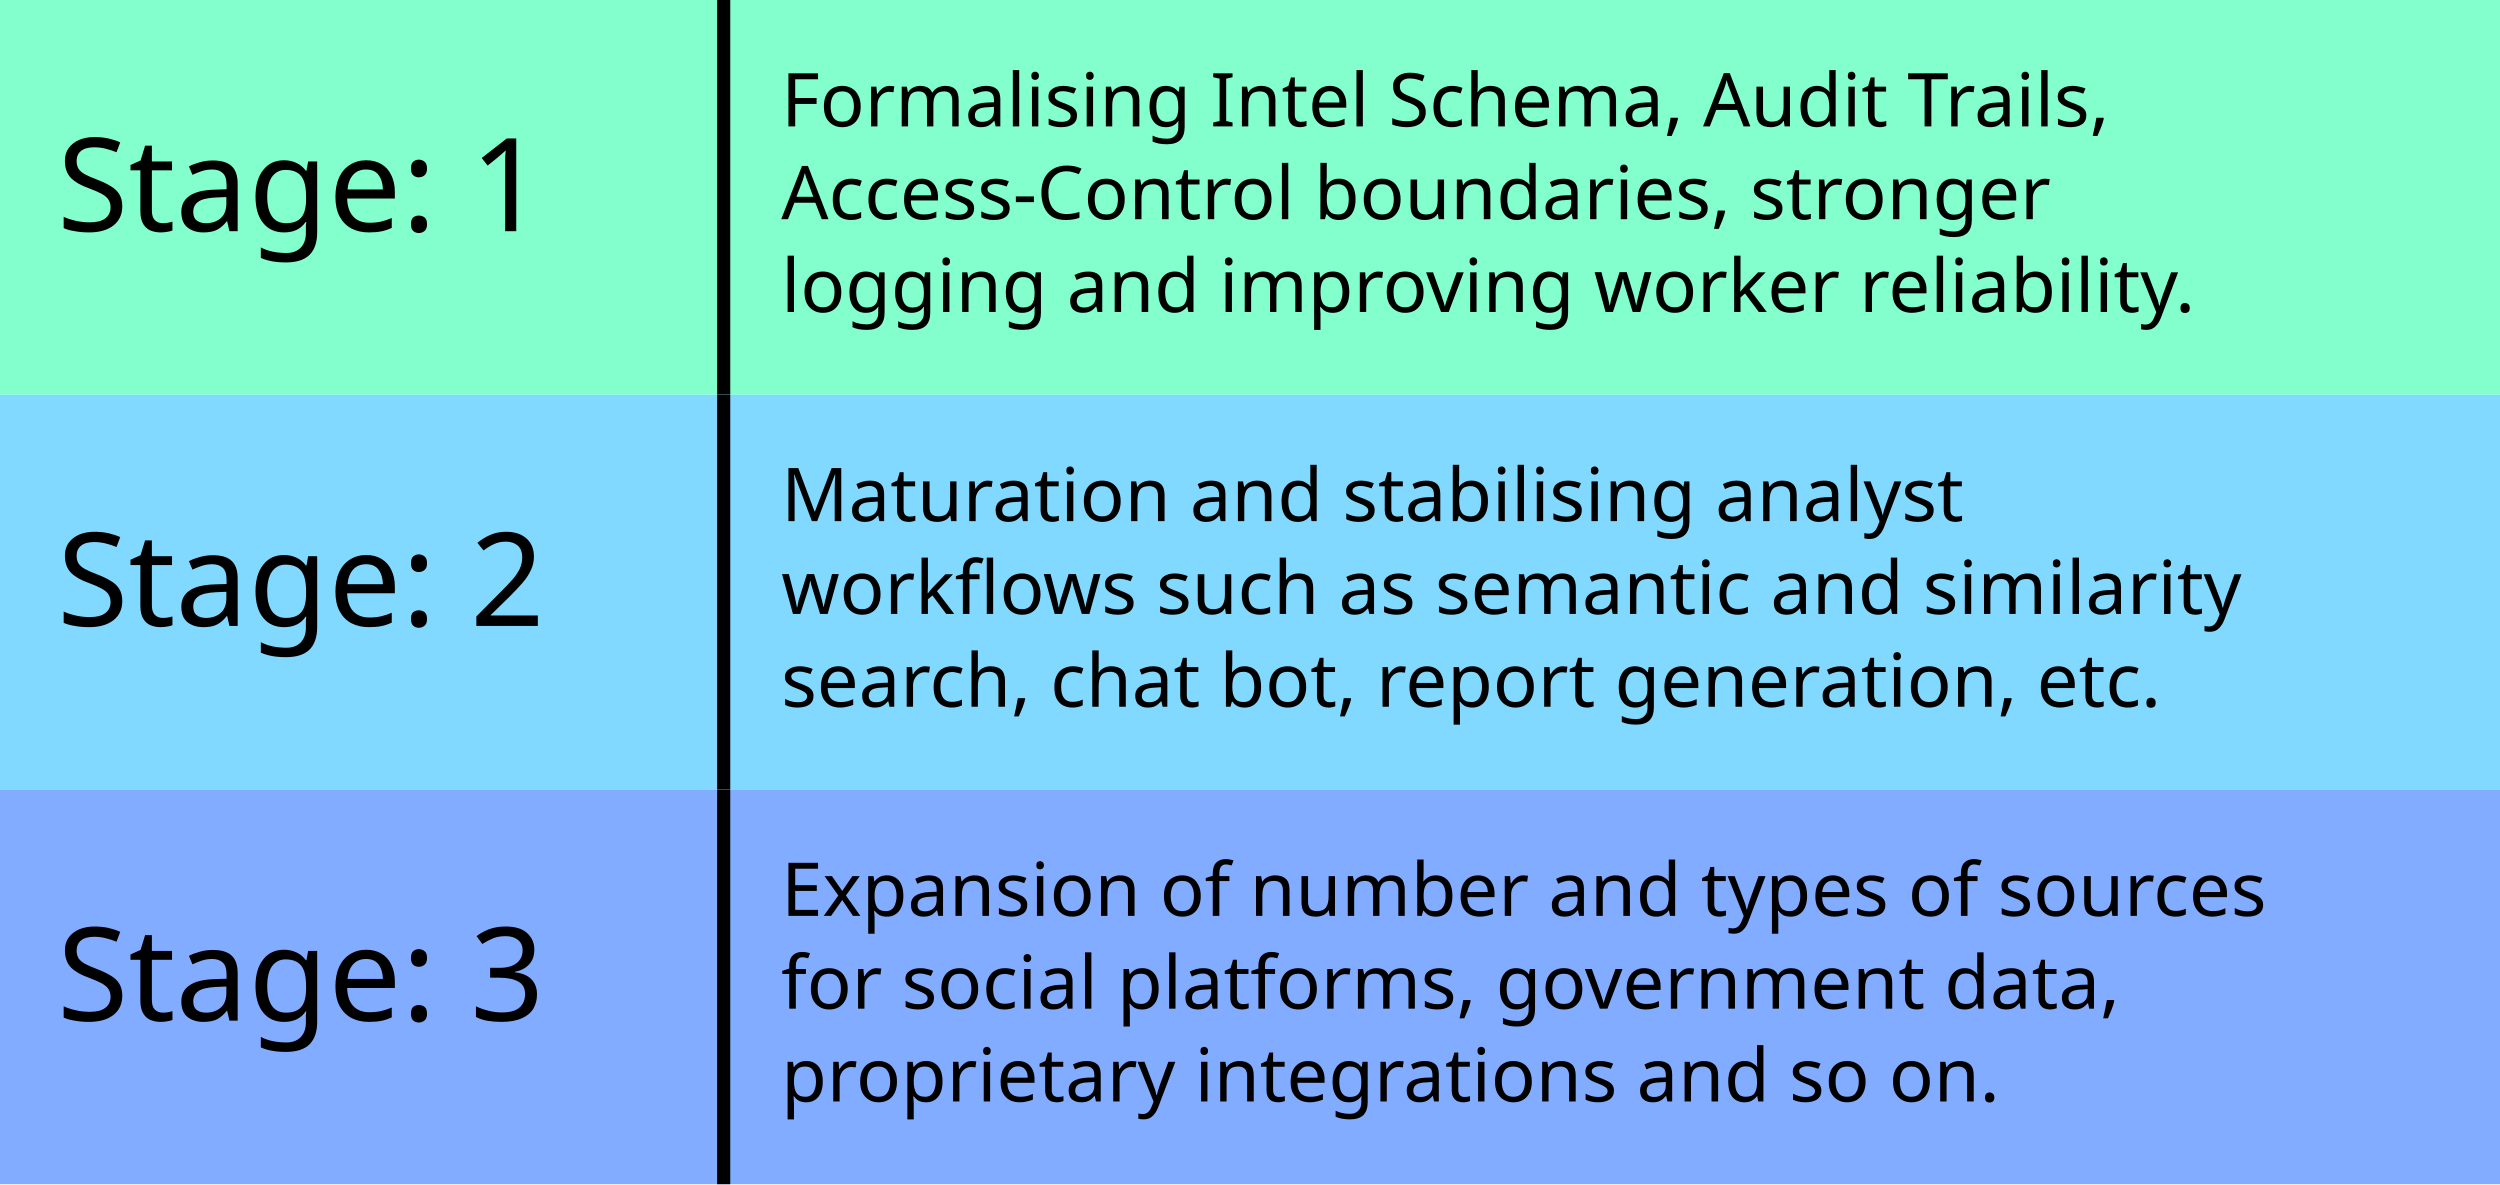
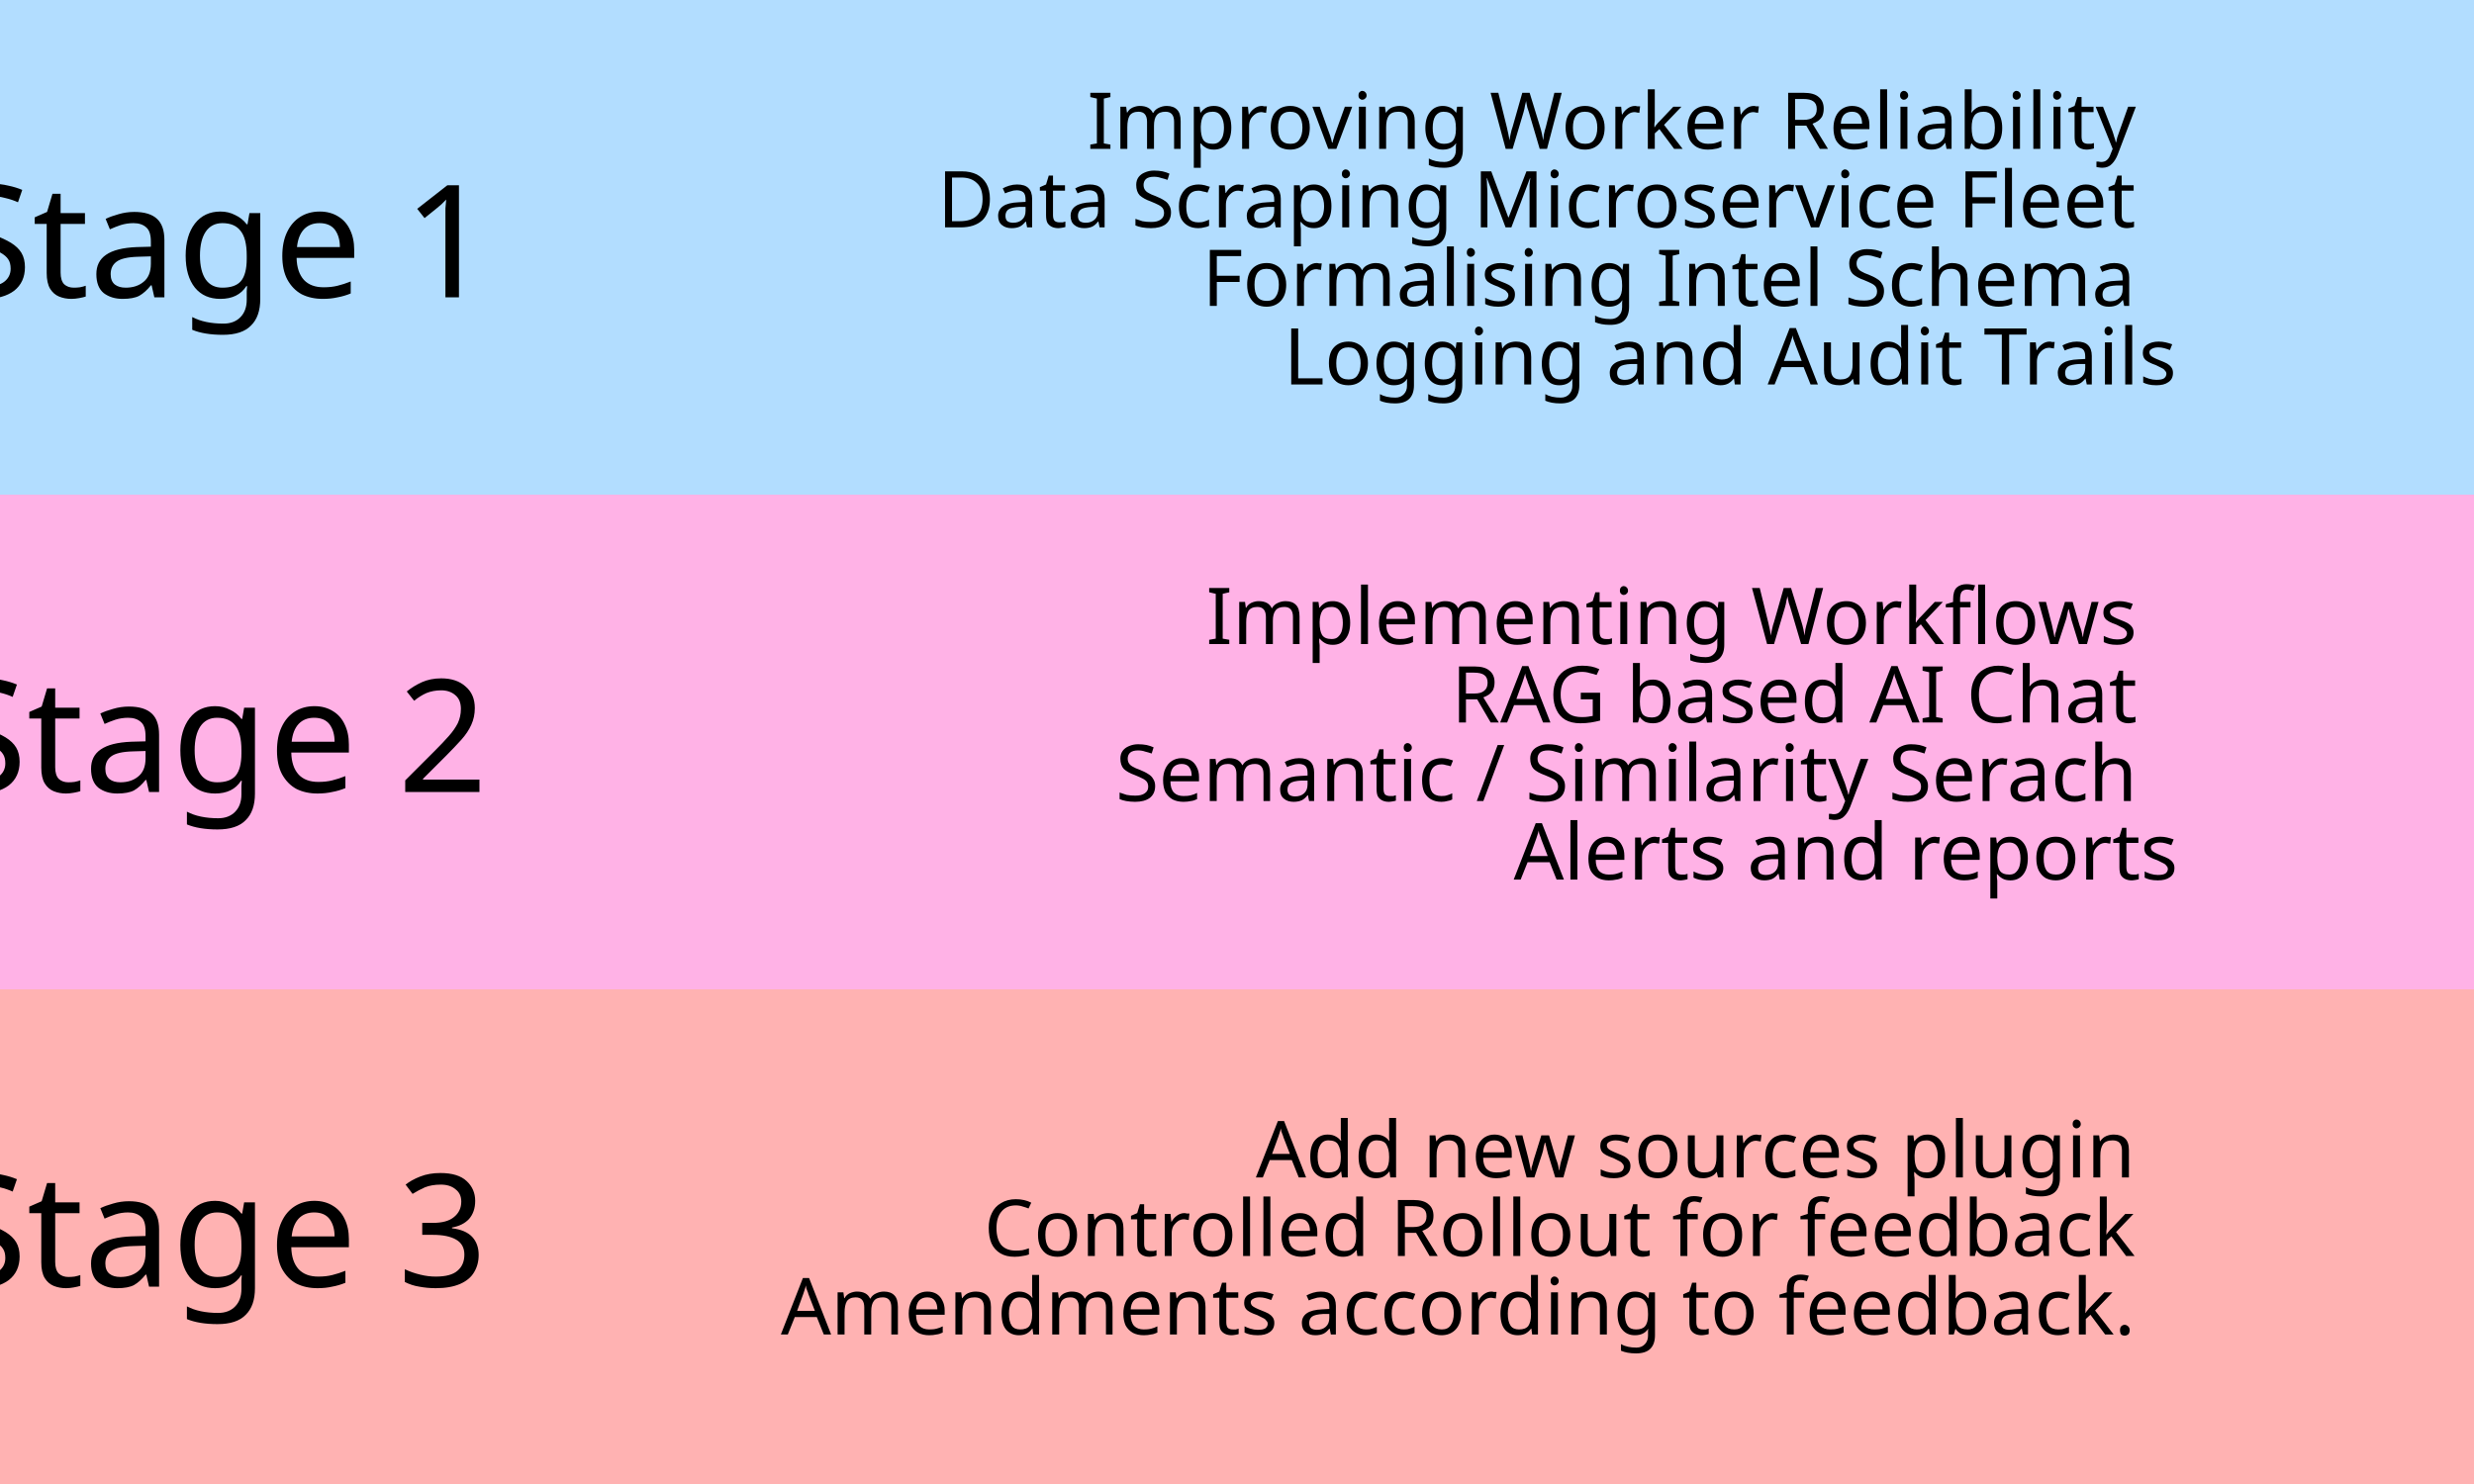
- <svg xmlns="http://www.w3.org/2000/svg" width="190mm" height="90mm" viewBox="0 0 190 90" version="1.1" id="svg1">
-   <defs id="defs1" />
-   <g id="layer1" transform="translate(-10,-9.999999)">
-     <g id="g2">
-       <rect style="fill:#82ffcd;fill-opacity:1;stroke-width:0.265" id="rect1" width="190" height="30" x="10" y="10" />
-       <path style="fill:none;fill-opacity:1;stroke:#000000;stroke-width:1;stroke-dasharray:none;stroke-opacity:1" d="M 65,10 V 40 Z" id="path2" />
-       <text xml:space="preserve" style="font-style:normal;font-variant:normal;font-weight:normal;font-stretch:normal;font-size:9.878px;font-family:'Ubuntu Mono';-inkscape-font-specification:'Ubuntu Mono, Normal';font-variant-ligatures:normal;font-variant-caps:normal;font-variant-numeric:normal;font-variant-east-asian:normal;text-align:start;writing-mode:lr-tb;direction:ltr;text-anchor:start;fill:#000000;fill-opacity:1;stroke:none;stroke-width:1;stroke-dasharray:none;stroke-opacity:1" x="14.338" y="27.573" id="text2">
-         <tspan id="tspan2" style="font-style:normal;font-variant:normal;font-weight:normal;font-stretch:normal;font-size:9.878px;font-family:'Ubuntu Mono';-inkscape-font-specification:'Ubuntu Mono, Normal';font-variant-ligatures:normal;font-variant-caps:normal;font-variant-numeric:normal;font-variant-east-asian:normal;fill:#000000;fill-opacity:1;stroke:none;stroke-width:1" x="14.338" y="27.573">Stage: 1</tspan>
+ <svg xmlns="http://www.w3.org/2000/svg" width="100mm" height="60mm" viewBox="0 0 100 60" version="1.1" id="svg1">
+   <defs id="defs1">
+     </defs>
+   <g id="layer1" transform="translate(-30.60505,-25)">
+     <g id="g5" transform="translate(0,-1.673932)">
+       <rect style="fill:#b2ddff;fill-opacity:1;stroke-width:0.6;stroke-linejoin:round;paint-order:stroke markers fill" id="rect1" width="100" height="20" x="30.605" y="26.674" />
+       <text xml:space="preserve" style="font-style:normal;font-variant:normal;font-weight:normal;font-stretch:normal;font-size:6.35px;line-height:1;font-family:Oswald;-inkscape-font-specification:'Oswald, Normal';font-variant-ligatures:normal;font-variant-caps:normal;font-variant-numeric:normal;font-variant-east-asian:normal;text-align:center;writing-mode:lr-tb;direction:ltr;text-anchor:middle;fill:#000000;fill-opacity:1;stroke-width:0.6;stroke-linejoin:round;paint-order:stroke markers fill" x="45.259" y="38.693" id="text1">
+         <tspan id="tspan1" style="font-style:normal;font-variant:normal;font-weight:normal;font-stretch:normal;font-size:6.35px;font-family:Oswald;-inkscape-font-specification:'Oswald, Normal';font-variant-ligatures:normal;font-variant-caps:normal;font-variant-numeric:normal;font-variant-east-asian:normal;fill:#000000;fill-opacity:1;stroke-width:0.6" x="45.259" y="38.693">Stage 1</tspan>
      </text>
-       <text xml:space="preserve" style="font-style:normal;font-variant:normal;font-weight:normal;font-stretch:normal;font-size:5.644px;font-family:'Ubuntu Mono';-inkscape-font-specification:'Ubuntu Mono, Normal';font-variant-ligatures:normal;font-variant-caps:normal;font-variant-numeric:normal;font-variant-east-asian:normal;text-align:start;writing-mode:lr-tb;direction:ltr;text-anchor:start;white-space:pre;inline-size:130;display:inline;fill:#000000;fill-opacity:1;stroke:none;stroke-width:1;stroke-dasharray:none;stroke-opacity:1" x="70" y="15" id="text3" transform="translate(-0.6265213,4.603914)">
-         <tspan x="70" y="15" id="tspan1">Formalising Intel Schema, Audit Trails, </tspan>
-         <tspan x="70" y="22.056" id="tspan4">Access-Control boundaries, stronger </tspan>
-         <tspan x="70" y="29.111" id="tspan5">logging and improving worker reliability.</tspan>
+       <text xml:space="preserve" style="font-style:normal;font-variant:normal;font-weight:normal;font-stretch:normal;font-size:3.175px;line-height:1;font-family:Poppins;-inkscape-font-specification:'Poppins, Normal';font-variant-ligatures:normal;font-variant-caps:normal;font-variant-numeric:normal;font-variant-east-asian:normal;text-align:end;writing-mode:lr-tb;direction:ltr;text-anchor:end;fill:#000000;stroke-width:0.6;stroke-linejoin:round;paint-order:stroke markers fill" x="124.358" y="32.691" id="text2">
+         <tspan id="tspan2" style="font-style:normal;font-variant:normal;font-weight:normal;font-stretch:normal;font-size:3.175px;font-family:Poppins;-inkscape-font-specification:'Poppins, Normal';font-variant-ligatures:normal;font-variant-caps:normal;font-variant-numeric:normal;font-variant-east-asian:normal;stroke-width:0.6" x="124.358" y="32.691">Improving Worker Reliability</tspan>
+         <tspan style="font-style:normal;font-variant:normal;font-weight:normal;font-stretch:normal;font-size:3.175px;font-family:Poppins;-inkscape-font-specification:'Poppins, Normal';font-variant-ligatures:normal;font-variant-caps:normal;font-variant-numeric:normal;font-variant-east-asian:normal;stroke-width:0.6" x="124.358" y="35.866" id="tspan8">Data Scraping Microservice Fleet</tspan>
+         <tspan style="font-style:normal;font-variant:normal;font-weight:normal;font-stretch:normal;font-size:3.175px;font-family:Poppins;-inkscape-font-specification:'Poppins, Normal';font-variant-ligatures:normal;font-variant-caps:normal;font-variant-numeric:normal;font-variant-east-asian:normal;stroke-width:0.6" x="124.358" y="39.041" id="tspan11">Formalising Intel Schema</tspan>
+         <tspan style="font-style:normal;font-variant:normal;font-weight:normal;font-stretch:normal;font-size:3.175px;font-family:Poppins;-inkscape-font-specification:'Poppins, Normal';font-variant-ligatures:normal;font-variant-caps:normal;font-variant-numeric:normal;font-variant-east-asian:normal;stroke-width:0.6" x="124.358" y="42.216" id="tspan12">Logging and Audit Trails</tspan>
      </text>
    </g>
-     <g id="g2-1" transform="translate(0,30)">
-       <rect style="fill:#82d9ff;fill-opacity:1;stroke-width:0.265" id="rect1-7" width="190" height="30" x="10" y="10" />
-       <path style="fill:none;fill-opacity:1;stroke:#000000;stroke-width:1;stroke-dasharray:none;stroke-opacity:1" d="M 65,10 V 40 Z" id="path2-1" />
-       <text xml:space="preserve" style="font-style:normal;font-variant:normal;font-weight:normal;font-stretch:normal;font-size:9.878px;font-family:'Ubuntu Mono';-inkscape-font-specification:'Ubuntu Mono, Normal';font-variant-ligatures:normal;font-variant-caps:normal;font-variant-numeric:normal;font-variant-east-asian:normal;text-align:start;writing-mode:lr-tb;direction:ltr;text-anchor:start;fill:#000000;fill-opacity:1;stroke:none;stroke-width:1;stroke-dasharray:none;stroke-opacity:1" x="14.338" y="27.573" id="text2-1">
-         <tspan id="tspan2-5" style="font-style:normal;font-variant:normal;font-weight:normal;font-stretch:normal;font-size:9.878px;font-family:'Ubuntu Mono';-inkscape-font-specification:'Ubuntu Mono, Normal';font-variant-ligatures:normal;font-variant-caps:normal;font-variant-numeric:normal;font-variant-east-asian:normal;fill:#000000;fill-opacity:1;stroke:none;stroke-width:1" x="14.338" y="27.573">Stage: 2</tspan>
+     <g id="g5-4" transform="translate(0,18.14132)">
+       <rect style="fill:#ffb2e6;fill-opacity:1;stroke-width:0.6;stroke-linejoin:round;paint-order:stroke markers fill" id="rect1-7" width="100" height="20" x="30.605" y="26.859" />
+       <text xml:space="preserve" style="font-style:normal;font-variant:normal;font-weight:normal;font-stretch:normal;font-size:6.35px;line-height:1;font-family:Oswald;-inkscape-font-specification:'Oswald, Normal';font-variant-ligatures:normal;font-variant-caps:normal;font-variant-numeric:normal;font-variant-east-asian:normal;text-align:center;writing-mode:lr-tb;direction:ltr;text-anchor:middle;fill:#000000;fill-opacity:1;stroke-width:0.6;stroke-linejoin:round;paint-order:stroke markers fill" x="45.046" y="38.878" id="text1-6">
+         <tspan id="tspan1-3" style="font-style:normal;font-variant:normal;font-weight:normal;font-stretch:normal;font-size:6.35px;font-family:Oswald;-inkscape-font-specification:'Oswald, Normal';font-variant-ligatures:normal;font-variant-caps:normal;font-variant-numeric:normal;font-variant-east-asian:normal;fill:#000000;fill-opacity:1;stroke-width:0.6" x="45.046" y="38.878">Stage 2</tspan>
      </text>
-       <text xml:space="preserve" style="font-style:normal;font-variant:normal;font-weight:normal;font-stretch:normal;font-size:5.644px;font-family:'Ubuntu Mono';-inkscape-font-specification:'Ubuntu Mono, Normal';font-variant-ligatures:normal;font-variant-caps:normal;font-variant-numeric:normal;font-variant-east-asian:normal;text-align:start;writing-mode:lr-tb;direction:ltr;text-anchor:start;white-space:pre;inline-size:130;display:inline;fill:#000000;fill-opacity:1;stroke:none;stroke-width:1;stroke-dasharray:none;stroke-opacity:1" x="70" y="15" id="text3-2" transform="translate(-0.6265213,4.603914)">
-         <tspan x="70" y="15" id="tspan6">Maturation and stabilising analyst </tspan>
-         <tspan x="70" y="22.056" id="tspan7">workflows such as semantic and similarity </tspan>
-         <tspan x="70" y="29.111" id="tspan8">search, chat bot, report generation, etc.</tspan>
+       <text xml:space="preserve" style="font-style:normal;font-variant:normal;font-weight:normal;font-stretch:normal;font-size:3.175px;line-height:1;font-family:Poppins;-inkscape-font-specification:'Poppins, Normal';font-variant-ligatures:normal;font-variant-caps:normal;font-variant-numeric:normal;font-variant-east-asian:normal;text-align:end;writing-mode:lr-tb;direction:ltr;text-anchor:end;fill:#000000;stroke-width:0.6;stroke-linejoin:round;paint-order:stroke markers fill" x="124.418" y="32.896" id="text2-1">
+         <tspan id="tspan2-7" style="font-style:normal;font-variant:normal;font-weight:normal;font-stretch:normal;font-size:3.175px;font-family:Poppins;-inkscape-font-specification:'Poppins, Normal';font-variant-ligatures:normal;font-variant-caps:normal;font-variant-numeric:normal;font-variant-east-asian:normal;stroke-width:0.6" x="124.418" y="32.896">Implementing Workflows</tspan>
+         <tspan style="font-style:normal;font-variant:normal;font-weight:normal;font-stretch:normal;font-size:3.175px;font-family:Poppins;-inkscape-font-specification:'Poppins, Normal';font-variant-ligatures:normal;font-variant-caps:normal;font-variant-numeric:normal;font-variant-east-asian:normal;stroke-width:0.6" x="124.418" y="36.071" id="tspan3-5">RAG based AI Chat</tspan>
+         <tspan style="font-style:normal;font-variant:normal;font-weight:normal;font-stretch:normal;font-size:3.175px;font-family:Poppins;-inkscape-font-specification:'Poppins, Normal';font-variant-ligatures:normal;font-variant-caps:normal;font-variant-numeric:normal;font-variant-east-asian:normal;stroke-width:0.6" x="124.418" y="39.246" id="tspan4-9">Semantic / Similarity Serach</tspan>
+         <tspan style="font-style:normal;font-variant:normal;font-weight:normal;font-stretch:normal;font-size:3.175px;font-family:Poppins;-inkscape-font-specification:'Poppins, Normal';font-variant-ligatures:normal;font-variant-caps:normal;font-variant-numeric:normal;font-variant-east-asian:normal;stroke-width:0.6" x="124.418" y="42.421" id="tspan5-6">Alerts and reports</tspan>
      </text>
    </g>
-     <g id="g2-1-8" transform="translate(4.9560663e-7,60)">
-       <rect style="fill:#82acff;fill-opacity:1;stroke-width:0.265" id="rect1-7-5" width="190" height="30" x="10" y="10" />
-       <path style="fill:none;fill-opacity:1;stroke:#000000;stroke-width:1;stroke-dasharray:none;stroke-opacity:1" d="M 65,10 V 40 Z" id="path2-1-7" />
-       <text xml:space="preserve" style="font-style:normal;font-variant:normal;font-weight:normal;font-stretch:normal;font-size:9.878px;font-family:'Ubuntu Mono';-inkscape-font-specification:'Ubuntu Mono, Normal';font-variant-ligatures:normal;font-variant-caps:normal;font-variant-numeric:normal;font-variant-east-asian:normal;text-align:start;writing-mode:lr-tb;direction:ltr;text-anchor:start;fill:#000000;fill-opacity:1;stroke:none;stroke-width:1;stroke-dasharray:none;stroke-opacity:1" x="14.338" y="27.573" id="text2-1-6">
-         <tspan id="tspan2-5-1" style="font-style:normal;font-variant:normal;font-weight:normal;font-stretch:normal;font-size:9.878px;font-family:'Ubuntu Mono';-inkscape-font-specification:'Ubuntu Mono, Normal';font-variant-ligatures:normal;font-variant-caps:normal;font-variant-numeric:normal;font-variant-east-asian:normal;fill:#000000;fill-opacity:1;stroke:none;stroke-width:1" x="14.338" y="27.573">Stage: 3</tspan>
+     <g id="g5-4-3" transform="translate(0,38.14133)">
+       <rect style="fill:#ffb2b2;fill-opacity:1;stroke-width:0.6;stroke-linejoin:round;paint-order:stroke markers fill" id="rect1-7-3" width="100" height="20" x="30.605" y="26.859" />
+       <text xml:space="preserve" style="font-style:normal;font-variant:normal;font-weight:normal;font-stretch:normal;font-size:6.35px;line-height:1;font-family:Oswald;-inkscape-font-specification:'Oswald, Normal';font-variant-ligatures:normal;font-variant-caps:normal;font-variant-numeric:normal;font-variant-east-asian:normal;text-align:center;writing-mode:lr-tb;direction:ltr;text-anchor:middle;fill:#000000;fill-opacity:1;stroke-width:0.6;stroke-linejoin:round;paint-order:stroke markers fill" x="45.046" y="38.878" id="text1-6-3">
+         <tspan id="tspan1-3-8" style="font-style:normal;font-variant:normal;font-weight:normal;font-stretch:normal;font-size:6.35px;font-family:Oswald;-inkscape-font-specification:'Oswald, Normal';font-variant-ligatures:normal;font-variant-caps:normal;font-variant-numeric:normal;font-variant-east-asian:normal;fill:#000000;fill-opacity:1;stroke-width:0.6" x="45.046" y="38.878">Stage 3</tspan>
      </text>
-       <text xml:space="preserve" style="font-style:normal;font-variant:normal;font-weight:normal;font-stretch:normal;font-size:5.644px;font-family:'Ubuntu Mono';-inkscape-font-specification:'Ubuntu Mono, Normal';font-variant-ligatures:normal;font-variant-caps:normal;font-variant-numeric:normal;font-variant-east-asian:normal;text-align:start;writing-mode:lr-tb;direction:ltr;text-anchor:start;white-space:pre;inline-size:130;display:inline;fill:#000000;fill-opacity:1;stroke:none;stroke-width:1;stroke-dasharray:none;stroke-opacity:1" x="70" y="15" id="text3-2-8" transform="translate(-0.6265213,4.603914)">
-         <tspan x="70" y="15" id="tspan9">Expansion of number and types of sources </tspan>
-         <tspan x="70" y="22.056" id="tspan10">for social platforms, government data, </tspan>
-         <tspan x="70" y="29.111" id="tspan11">proprietary integrations and so on.</tspan>
+       <text xml:space="preserve" style="font-style:normal;font-variant:normal;font-weight:normal;font-stretch:normal;font-size:3.175px;line-height:1;font-family:Poppins;-inkscape-font-specification:'Poppins, Normal';font-variant-ligatures:normal;font-variant-caps:normal;font-variant-numeric:normal;font-variant-east-asian:normal;text-align:end;writing-mode:lr-tb;direction:ltr;text-anchor:end;fill:#000000;stroke-width:0.6;stroke-linejoin:round;paint-order:stroke markers fill" x="124.339" y="34.463" id="text2-1-6">
+         <tspan style="font-style:normal;font-variant:normal;font-weight:normal;font-stretch:normal;font-size:3.175px;font-family:Poppins;-inkscape-font-specification:'Poppins, Normal';font-variant-ligatures:normal;font-variant-caps:normal;font-variant-numeric:normal;font-variant-east-asian:normal;stroke-width:0.6" x="124.339" y="34.463" id="tspan5-6-8">Add new sources plugin</tspan>
+         <tspan style="font-style:normal;font-variant:normal;font-weight:normal;font-stretch:normal;font-size:3.175px;font-family:Poppins;-inkscape-font-specification:'Poppins, Normal';font-variant-ligatures:normal;font-variant-caps:normal;font-variant-numeric:normal;font-variant-east-asian:normal;stroke-width:0.6" x="124.339" y="37.638" id="tspan15">Controlled Rollout for feedback</tspan>
+         <tspan style="font-style:normal;font-variant:normal;font-weight:normal;font-stretch:normal;font-size:3.175px;font-family:Poppins;-inkscape-font-specification:'Poppins, Normal';font-variant-ligatures:normal;font-variant-caps:normal;font-variant-numeric:normal;font-variant-east-asian:normal;stroke-width:0.6" x="124.339" y="40.813" id="tspan16">Amendments according to feedback.</tspan>
+         <tspan style="font-style:normal;font-variant:normal;font-weight:normal;font-stretch:normal;font-size:3.175px;font-family:Poppins;-inkscape-font-specification:'Poppins, Normal';font-variant-ligatures:normal;font-variant-caps:normal;font-variant-numeric:normal;font-variant-east-asian:normal;stroke-width:0.6" x="124.339" y="43.988" id="tspan17" />
      </text>
    </g>
  </g>
</svg>
